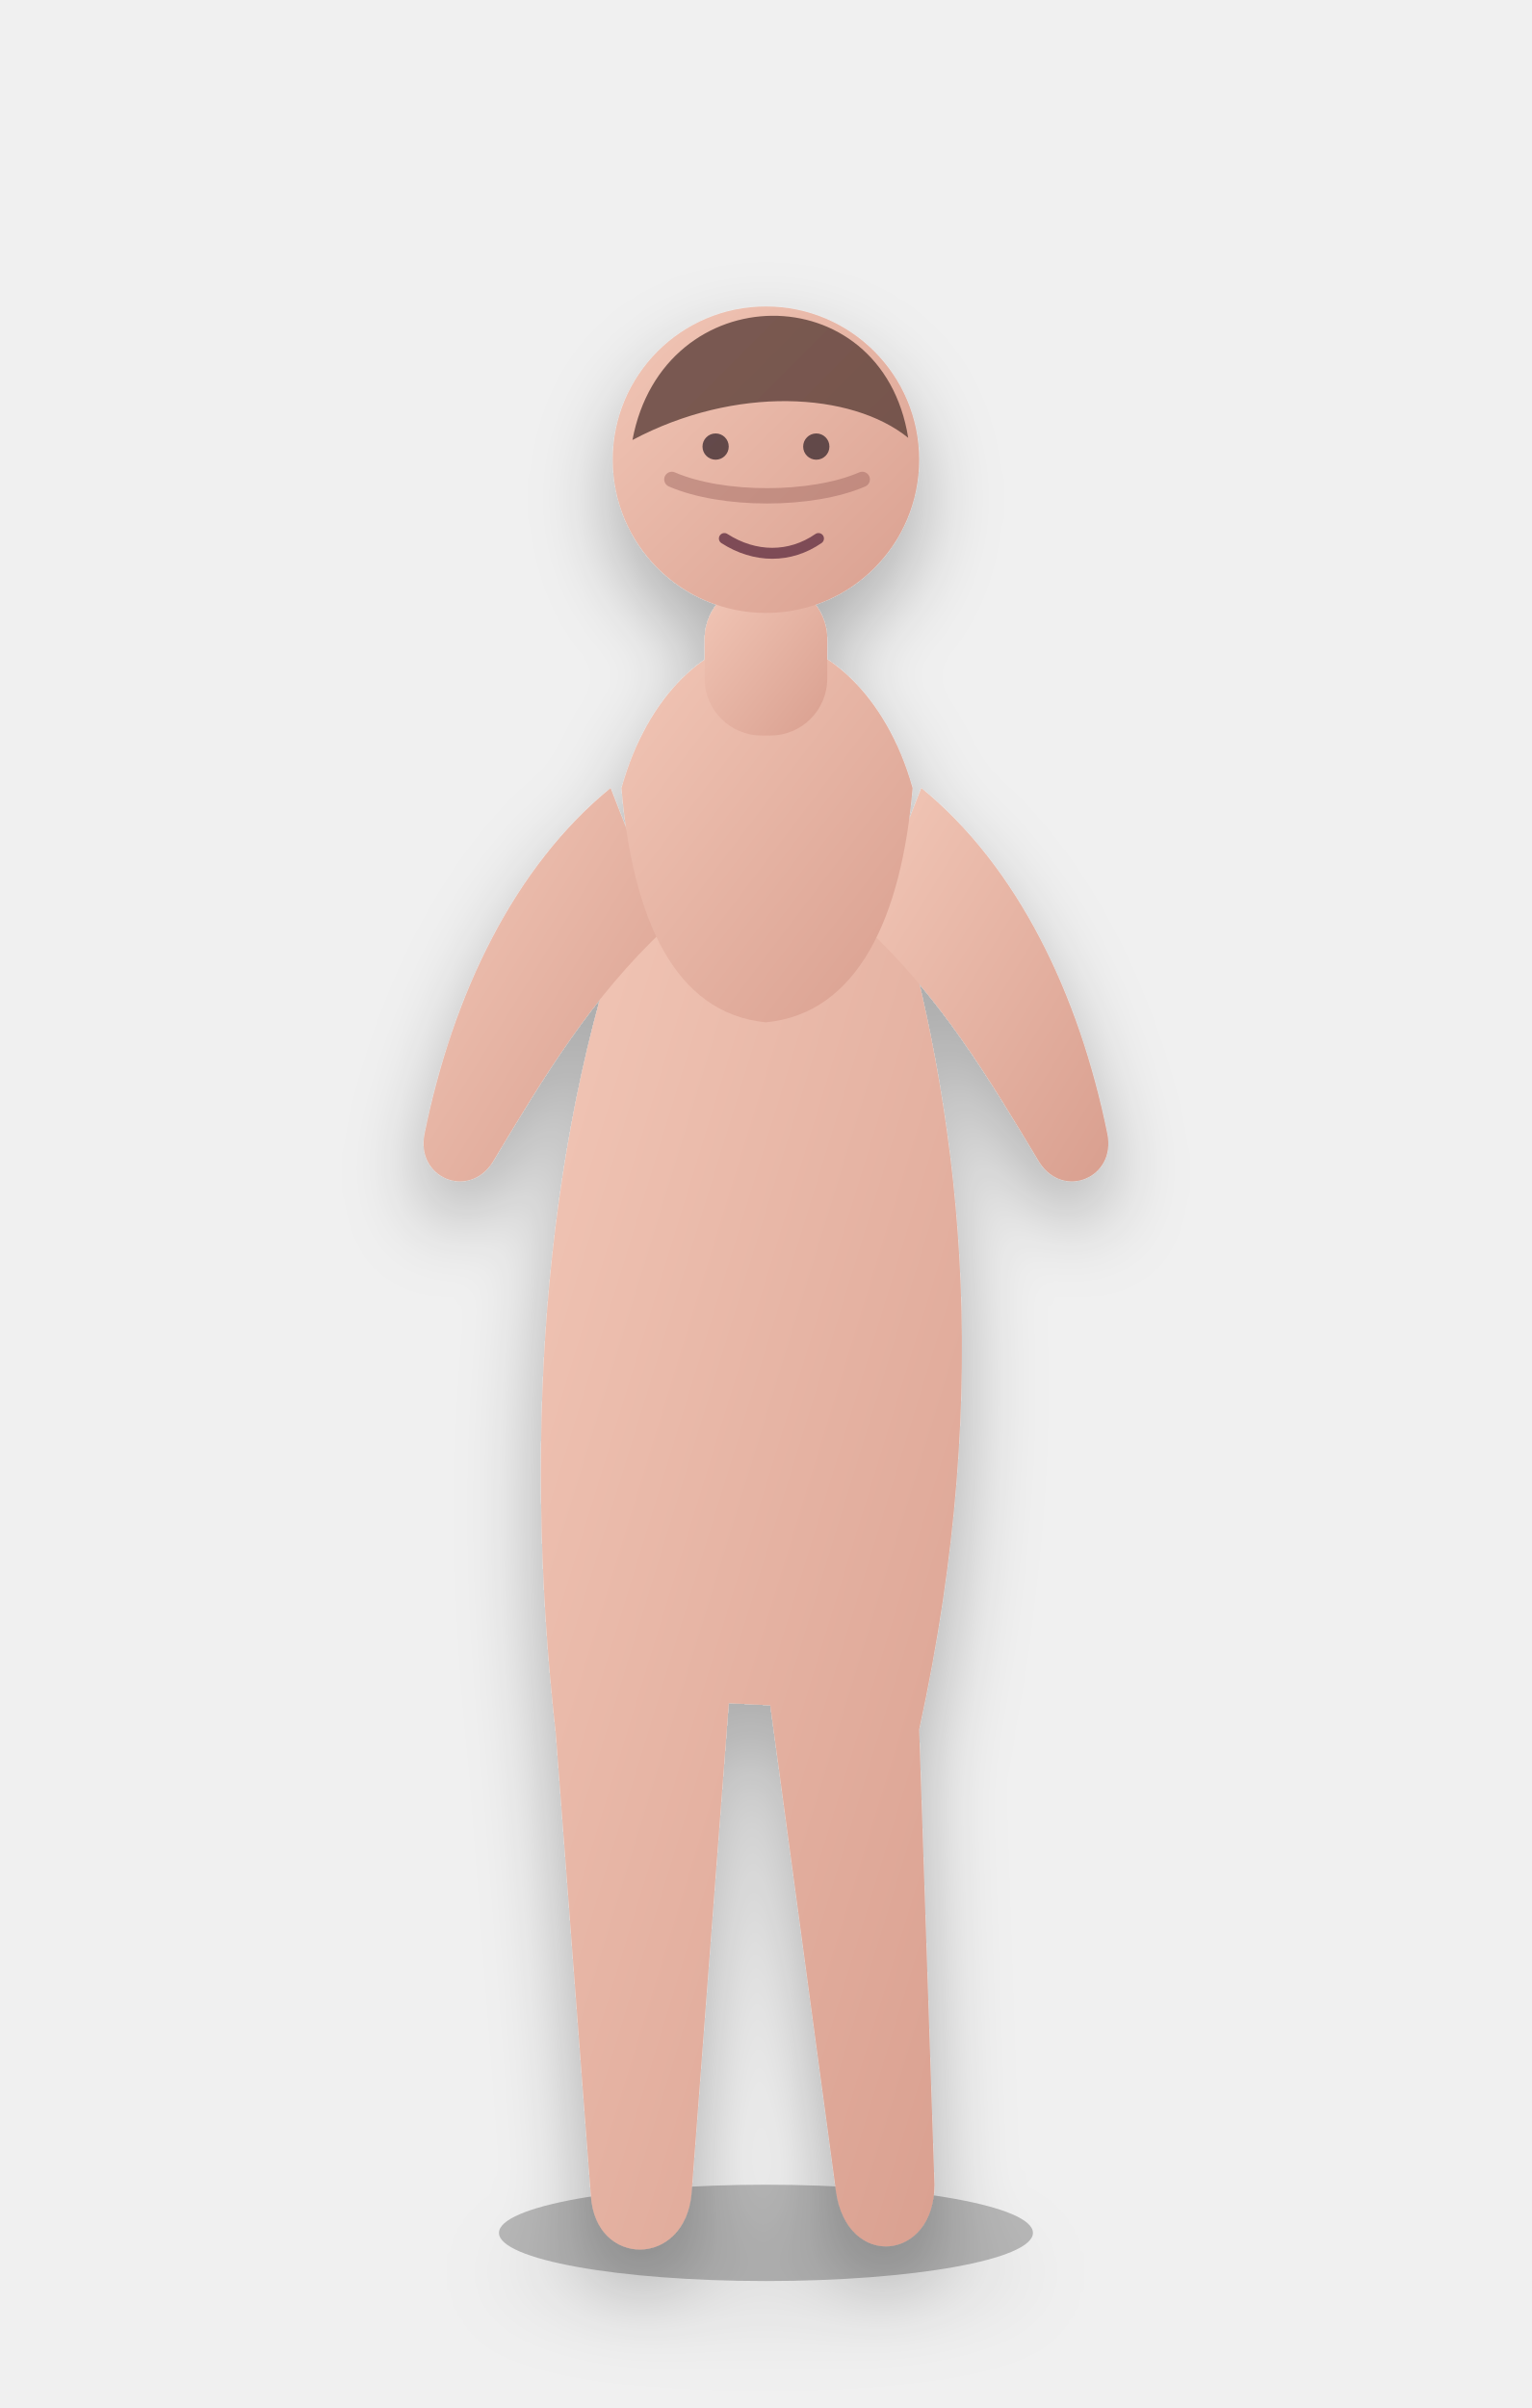
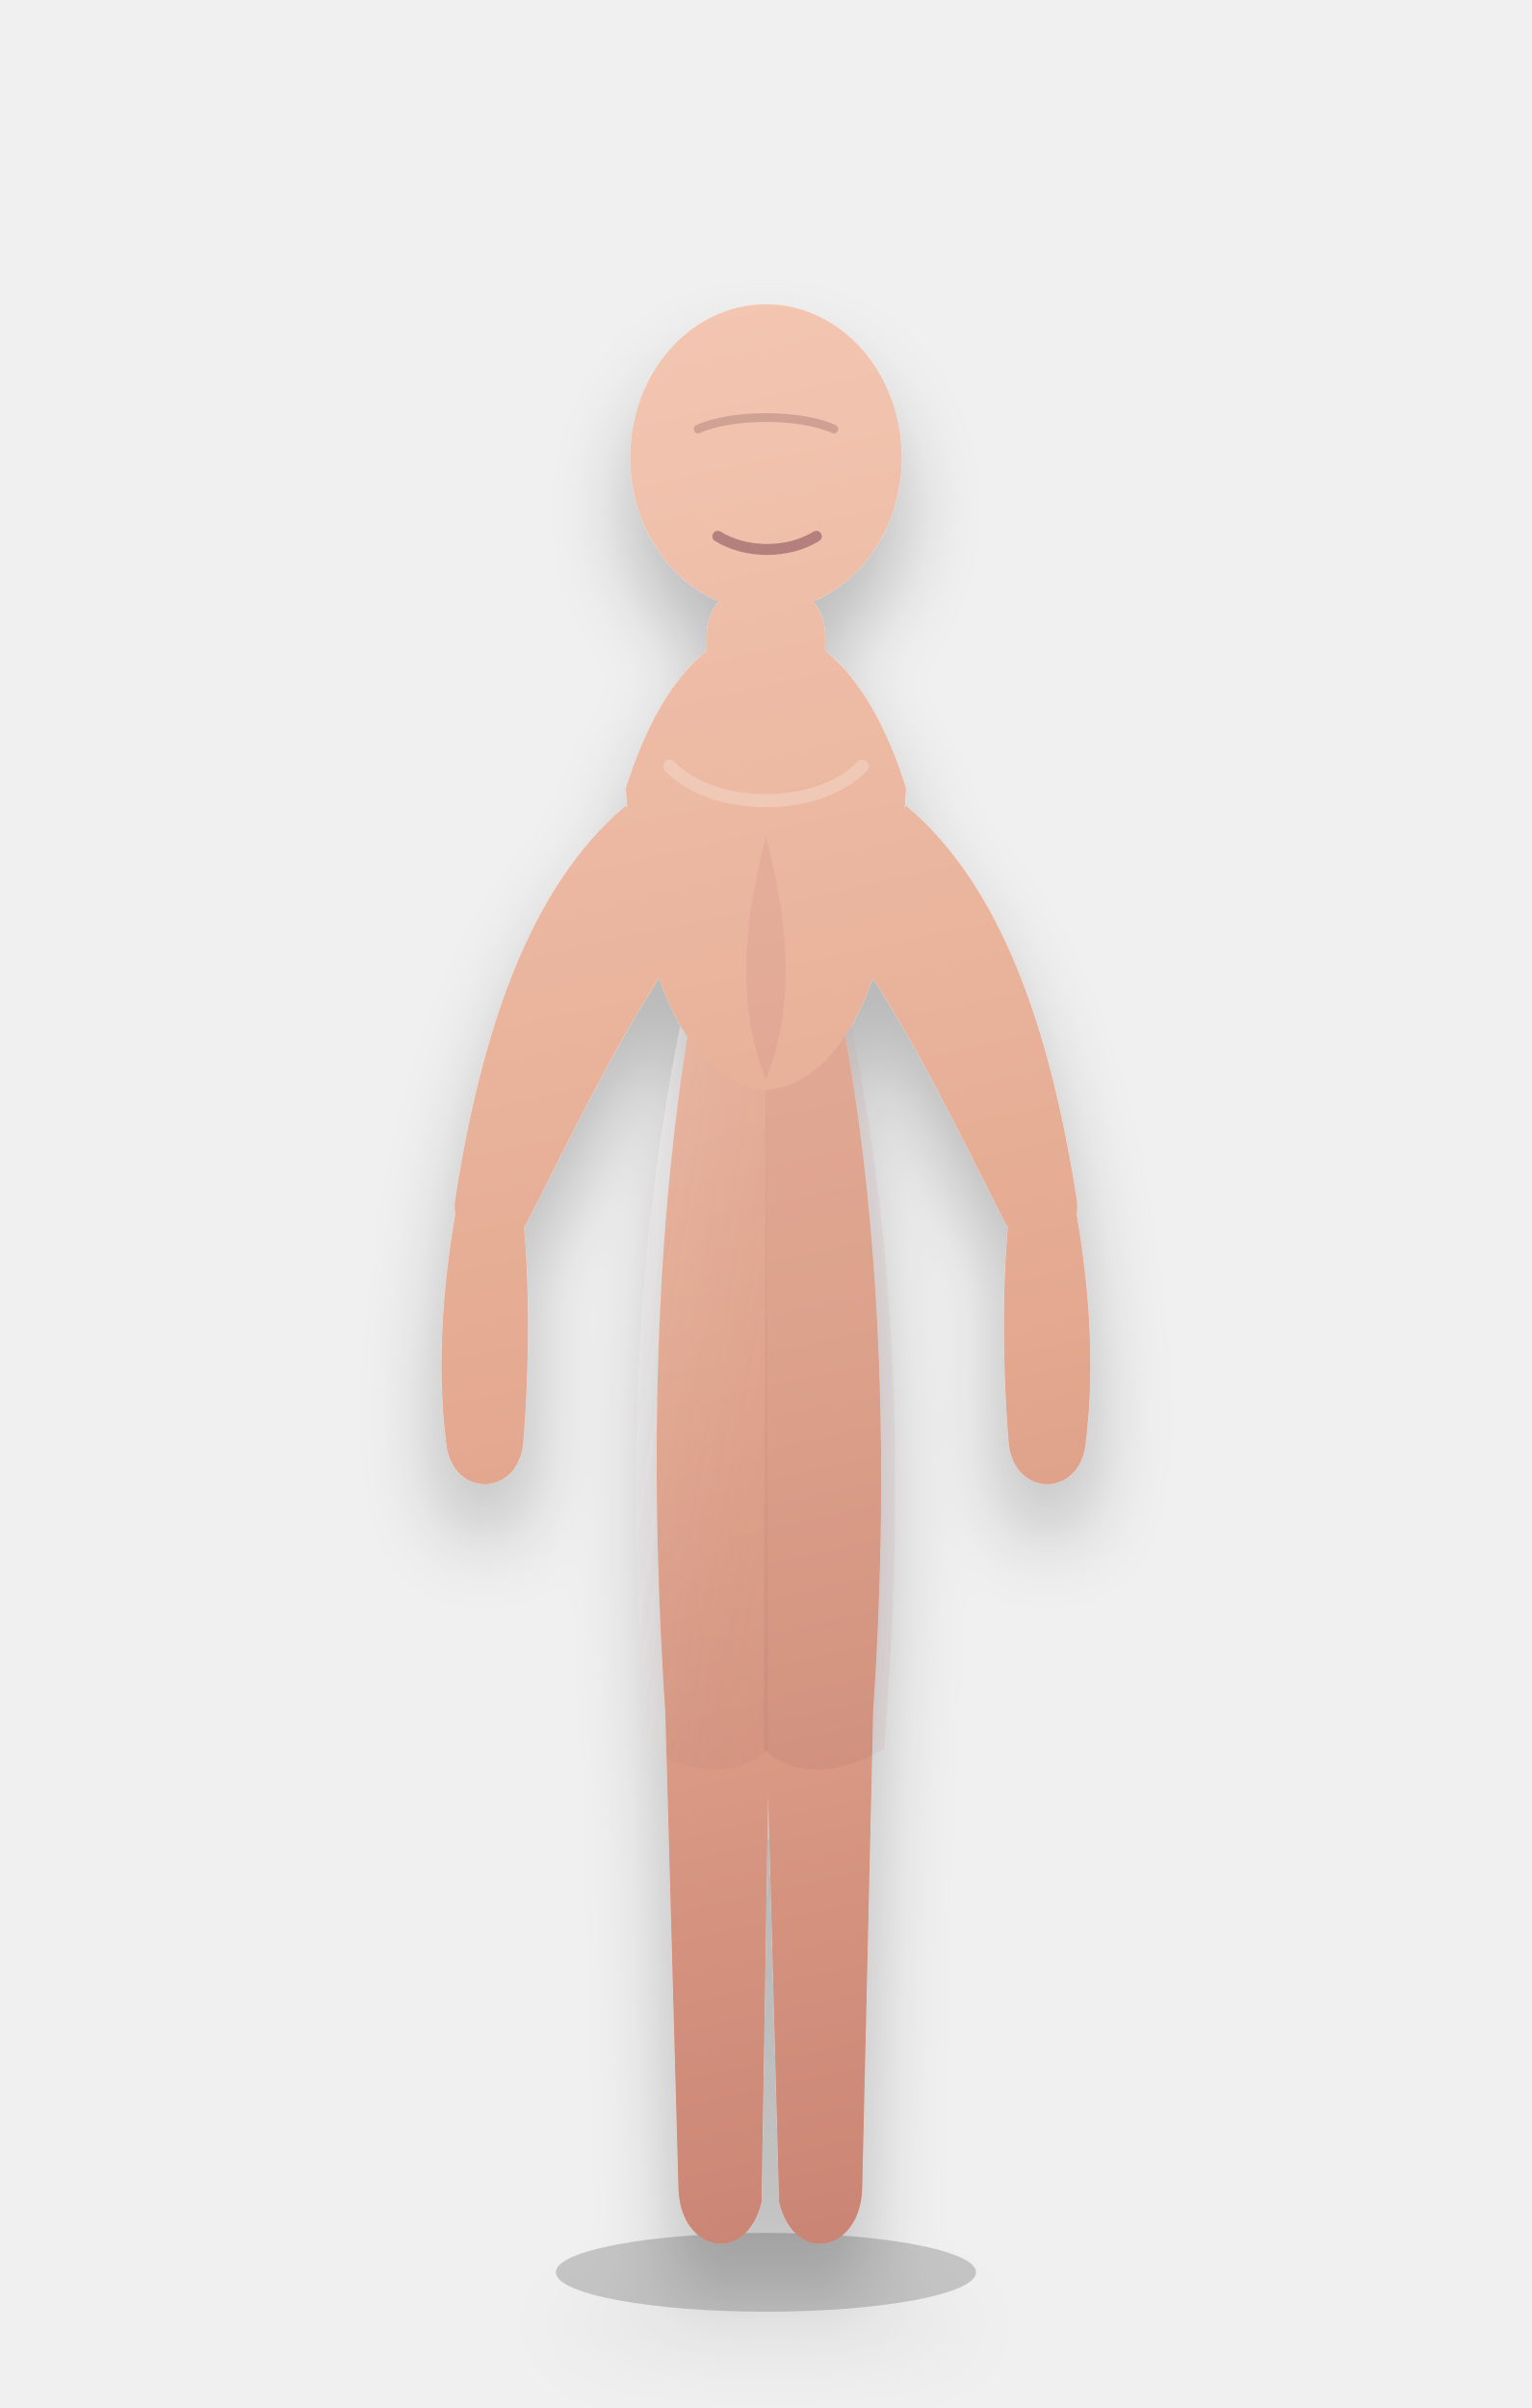
<svg xmlns="http://www.w3.org/2000/svg" viewBox="0 0 700 1100">
  <defs>
-     <linearGradient id="skin" x1="0" x2="1" y1="0" y2="1">
-       <stop offset="0" stop-color="#f2c7b7" />
-       <stop offset="1" stop-color="#d99f8f" />
+     <linearGradient id="skin" x1="255" x2="455" y1="120" y2="1035" gradientUnits="userSpaceOnUse">
+       <stop offset="0" stop-color="#f4c8b4" />
+       <stop offset="0.55" stop-color="#e4a990" />
+       <stop offset="1" stop-color="#c98272" />
    </linearGradient>
-     <filter id="soft" x="-20%" y="-20%" width="140%" height="140%">
-       <feDropShadow dx="0" dy="18" stdDeviation="18" flood-color="#000" flood-opacity=".28" />
+     <linearGradient id="shade" x1="0" x2="1" y1="0" y2="1">
+       <stop offset="0" stop-color="#fff" stop-opacity=".34" />
+       <stop offset="1" stop-color="#5b1d2a" stop-opacity=".12" />
+     </linearGradient>
+     <filter id="shadow" x="-30%" y="-30%" width="160%" height="160%">
+       <feDropShadow dx="0" dy="24" stdDeviation="18" flood-color="#000" flood-opacity=".23" />
    </filter>
  </defs>
-   <g filter="url(#soft)">
-     <ellipse cx="350" cy="1020" rx="122" ry="22" fill="#000" opacity=".24" />
-     <path d="M291 404 C250 514 238 649 254 792 L270 1003 C272 1036 313 1036 316 1002 L333 778 L352 779 L382 1001 C387 1037 427 1033 427 998 L420 790 C455 630 438 505 408 404 Z" fill="url(#skin)" />
-     <path d="M279 360 C235 396 207 454 194 518 C190 538 214 548 225 531 C249 491 270 456 304 424 Z" fill="url(#skin)" />
-     <path d="M421 360 C465 396 493 454 506 518 C510 538 486 548 475 531 C451 491 430 456 396 424 Z" fill="url(#skin)" />
-     <path d="M284 360 C296 317 324 292 350 292 C376 292 405 317 417 360 C412 419 392 463 350 467 C308 463 289 419 284 360 Z" fill="url(#skin)" />
-     <rect x="322" y="266" width="56" height="70" rx="26" fill="url(#skin)" />
-     <circle cx="350" cy="210" r="70" fill="url(#skin)" />
-     <path d="M289 201 C303 126 403 125 415 200 C389 179 336 176 289 201 Z" fill="#513631" opacity=".74" />
-     <path d="M307 219 C330 229 371 229 394 219" fill="none" stroke="#9c635e" stroke-width="7" stroke-linecap="round" opacity=".45" />
-     <circle cx="327" cy="204" r="6" fill="#302027" opacity=".72" />
-     <circle cx="373" cy="204" r="6" fill="#302027" opacity=".72" />
-     <path d="M331 246 C345 255 361 255 374 246" fill="none" stroke="#7e4b56" stroke-width="5" stroke-linecap="round" />
+   <g filter="url(#shadow)">
+     <ellipse cx="350" cy="1038" rx="96" ry="18" fill="#000" opacity=".18" />
+     <path d="M318 451 C300 548 296 661 304 782 L310 1000 C311 1029 341 1035 348 1006 L351 820 L356 1006 C363 1035 393 1029 394 1000 L399 782 C407 661 402 548 382 451 Z" fill="url(#skin)" />
+     <path d="M315 449 C290 563 286 673 296 799 C317 811 337 812 351 799 L350 469 Z" fill="url(#shade)" opacity=".32" />
+     <path d="M385 449 C410 563 414 673 404 799 C383 811 363 812 349 799 L350 469 Z" fill="#7b3e4b" opacity=".08" />
+     <path d="M286 360 C302 309 327 287 350 287 C373 287 398 309 414 360 C410 432 391 494 350 498 C309 494 290 432 286 360 Z" fill="url(#skin)" />
+     <path d="M306 350 C326 371 374 371 394 350" fill="none" stroke="#fff" stroke-width="6" stroke-linecap="round" opacity=".22" />
+     <path d="M350 382 C338 428 338 463 350 493 C362 463 362 428 350 382 Z" fill="#a96572" opacity=".12" />
+     <path d="M286 368 C242 405 220 471 208 548 C205 569 231 577 241 558 C264 513 286 466 316 425 Z" fill="url(#skin)" />
+     <path d="M414 368 C458 405 480 471 492 548 C495 569 469 577 459 558 C436 513 414 466 384 425 Z" fill="url(#skin)" />
+     <path d="M210 544 C203 580 199 621 204 660 C207 684 236 684 239 660 C242 624 242 585 239 556 Z" fill="url(#skin)" />
+     <path d="M490 544 C497 580 501 621 496 660 C493 684 464 684 461 660 C458 624 458 585 461 556 Z" fill="url(#skin)" />
+     <rect x="323" y="266" width="54" height="72" rx="24" fill="url(#skin)" />
+     <ellipse cx="350" cy="209" rx="62" ry="70" fill="url(#skin)" />
+     <path d="M319 196 C334 189 366 189 381 196" fill="none" stroke="#7a4b50" stroke-width="4" stroke-linecap="round" opacity=".28" />
+     <path d="M328 245 C341 253 360 253 373 245" fill="none" stroke="#854a5a" stroke-width="5" stroke-linecap="round" opacity=".55" />
  </g>
</svg>
